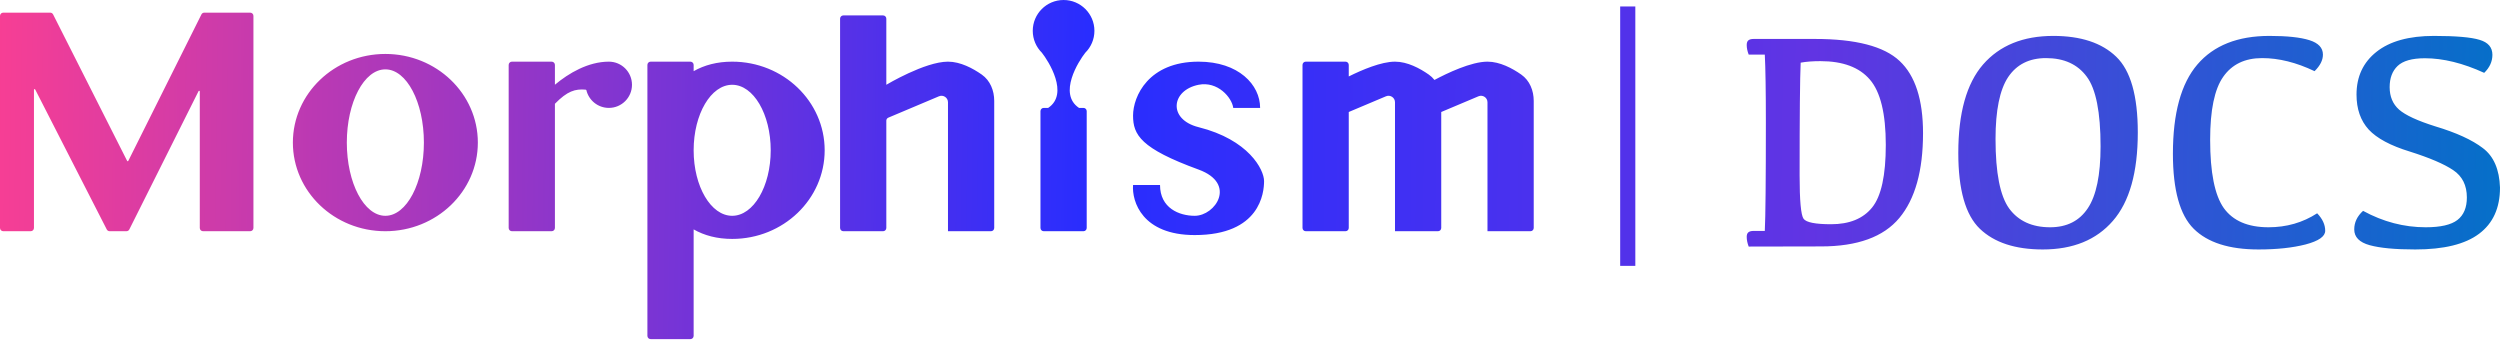
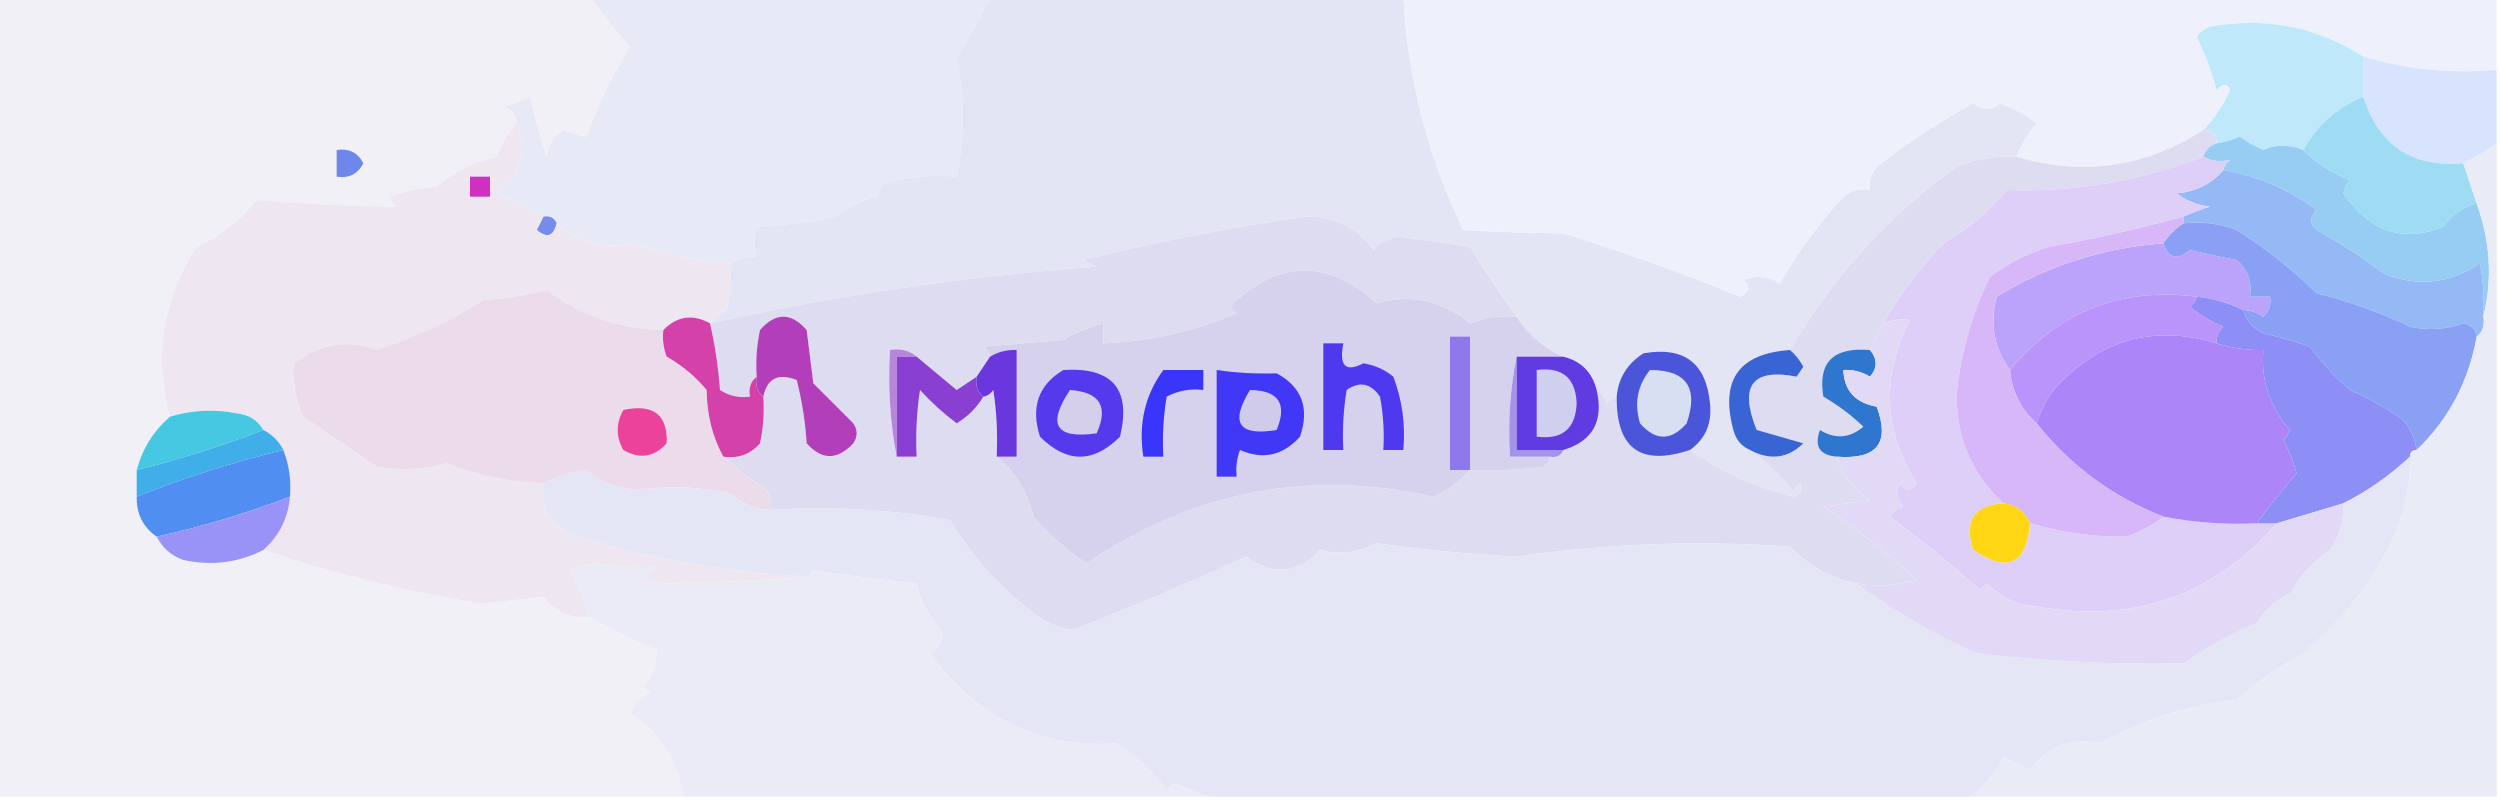
- <svg xmlns="http://www.w3.org/2000/svg" width="660" height="90" viewBox="0 0 660 90" fill="none">
-   <path fill-rule="evenodd" clip-rule="evenodd" d="M286.514 13.922C288.003 12.447 288.926 10.4 288.926 8.139C288.926 3.644 285.282 0 280.787 0C276.292 0 272.648 3.644 272.648 8.139C272.648 10.401 273.571 12.447 275.06 13.922C276.81 16.135 282.306 24.76 276.718 28.486H275.539C275.066 28.486 274.683 28.869 274.683 29.342V60.185C274.683 60.657 275.066 61.041 275.539 61.041H286.035C286.508 61.041 286.891 60.657 286.891 60.185V29.342C286.891 28.869 286.508 28.486 286.035 28.486H284.856C279.269 24.76 284.764 16.134 286.514 13.922ZM0 4.194C0 3.721 0.383 3.338 0.856 3.338H13.255C13.578 3.338 13.874 3.52 14.019 3.808L33.562 42.472C33.625 42.598 33.805 42.597 33.868 42.471L53.174 3.812C53.319 3.522 53.615 3.338 53.94 3.338H66.05C66.523 3.338 66.906 3.721 66.906 4.194V60.185C66.906 60.657 66.523 61.041 66.05 61.041H53.599C53.126 61.041 52.743 60.657 52.743 60.185V24.139C52.743 23.959 52.499 23.901 52.419 24.063L34.143 60.568C33.998 60.858 33.702 61.041 33.377 61.041H28.946C28.624 61.041 28.33 60.861 28.184 60.574L9.289 23.619C9.207 23.459 8.965 23.517 8.965 23.697V60.185C8.965 60.657 8.582 61.041 8.109 61.041H0.856C0.383 61.041 0 60.657 0 60.185V4.194ZM101.734 61.041C115.219 61.041 126.151 50.565 126.151 37.642C126.151 24.719 115.219 14.243 101.734 14.243C88.25 14.243 77.318 24.719 77.318 37.642C77.318 50.565 88.25 61.041 101.734 61.041ZM101.734 56.971C107.353 56.971 111.908 48.317 111.908 37.642C111.908 26.966 107.353 18.312 101.734 18.312C96.116 18.312 91.561 26.966 91.561 37.642C91.561 48.317 96.116 56.971 101.734 56.971ZM135.146 16.277C134.673 16.277 134.289 16.661 134.289 17.134V60.185C134.289 60.657 134.673 61.041 135.146 61.041H145.642C146.114 61.041 146.498 60.657 146.498 60.185V27.397C149.781 24.03 151.86 23.423 154.636 23.67L154.797 23.78C155.429 26.477 157.85 28.486 160.74 28.486C164.112 28.486 166.844 25.753 166.844 22.382C166.844 19.01 164.112 16.277 160.74 16.277C155.277 16.277 150.119 19.334 146.498 22.369V17.134C146.498 16.661 146.114 16.277 145.642 16.277H135.146ZM171.77 16.277C171.297 16.277 170.914 16.661 170.914 17.134V88.67C170.914 89.143 171.297 89.526 171.77 89.526H182.266C182.739 89.526 183.122 89.143 183.122 88.67V60.561C185.936 62.169 189.329 63.075 193.295 63.075C206.78 63.075 217.712 52.599 217.712 39.676C217.712 26.754 206.78 16.277 193.295 16.277C189.329 16.277 185.936 17.184 183.122 18.792V17.134C183.122 16.661 182.739 16.277 182.266 16.277H171.77ZM183.122 39.696V39.657C183.128 30.114 187.681 22.382 193.295 22.382C198.914 22.382 203.469 30.125 203.469 39.676C203.469 49.228 198.914 56.971 193.295 56.971C187.681 56.971 183.128 49.239 183.122 39.696ZM221.781 4.925C221.781 4.453 222.164 4.069 222.637 4.069H233.133C233.606 4.069 233.989 4.453 233.989 4.925V22.382C234.001 22.374 244.166 16.277 250.267 16.277C253.56 16.277 256.852 18.054 259.187 19.69C261.418 21.254 262.475 23.912 262.475 26.637V60.185C262.475 60.657 262.092 61.041 261.619 61.041H250.267V26.997C250.267 25.772 249.018 24.943 247.889 25.419L234.513 31.063C234.197 31.196 233.991 31.505 233.989 31.848V60.185C233.989 60.657 233.606 61.041 233.133 61.041H222.637C222.164 61.041 221.781 60.657 221.781 60.185V4.925ZM332.672 28.486C332.672 22.382 327.001 16.277 316.421 16.277C303.195 16.277 299.126 25.434 299.126 30.52C299.126 35.607 301.16 39.2 316.421 44.763C326.568 48.462 320.886 56.971 315.403 56.971C311.307 56.971 306.247 54.937 306.247 48.833H299.126C298.787 53.241 301.567 62.058 315.403 62.058C332.698 62.058 333.715 50.867 333.715 47.815C333.715 44.763 329.62 36.872 316.421 33.572C308.282 31.538 309.16 23.841 316.421 22.382C321.481 21.364 325.238 25.773 325.577 28.486H332.672ZM343.862 17.134C343.862 16.661 344.246 16.277 344.718 16.277H355.215C355.687 16.277 356.071 16.661 356.071 17.134V20.184C359.583 18.435 364.65 16.277 368.279 16.277C371.572 16.277 374.864 18.054 377.199 19.69C377.777 20.095 378.276 20.573 378.698 21.107C382.053 19.317 388.387 16.277 392.695 16.277C395.988 16.277 399.281 18.054 401.615 19.69C403.846 21.254 404.903 23.912 404.903 26.637V60.185C404.903 60.657 404.52 61.041 404.047 61.041H392.695V26.997C392.695 25.772 391.446 24.943 390.317 25.419L380.487 29.567V60.185C380.487 60.657 380.104 61.041 379.631 61.041H368.279V26.997C368.279 25.772 367.03 24.943 365.901 25.419L356.071 29.567V60.185C356.071 60.657 355.687 61.041 355.215 61.041H344.718C344.246 61.041 343.862 60.657 343.862 60.185V17.134ZM427.726 70.195V1.712H431.726V70.195H427.726ZM516.989 40.377C516.989 29.837 519.169 22.053 523.53 17.024C527.917 11.995 534.096 9.48 542.068 9.48C549.344 9.48 554.882 11.312 558.681 14.977C562.479 18.616 564.378 25.276 564.378 34.96C564.378 45.5 562.185 53.285 557.798 58.314C553.437 63.343 547.271 65.858 539.299 65.858C532.023 65.858 526.486 64.039 522.687 60.401C518.888 56.762 516.989 50.088 516.989 40.377ZM526.82 36.686C526.82 45.621 528.024 51.747 530.432 55.064C532.866 58.354 536.464 59.999 541.226 59.999C545.639 59.999 548.957 58.327 551.177 54.983C553.424 51.64 554.548 46.196 554.548 38.652C554.548 29.61 553.33 23.471 550.896 20.234C548.488 16.97 544.904 15.338 540.142 15.338C535.728 15.338 532.398 17.01 530.151 20.354C527.93 23.698 526.82 29.142 526.82 36.686ZM480.594 16.141C478.561 16.141 476.823 16.275 475.378 16.542C475.191 20.582 475.097 30.506 475.097 46.316C475.097 52.95 475.445 56.762 476.14 57.752C476.836 58.715 479.257 59.197 483.403 59.197C488.245 59.197 491.857 57.725 494.237 54.783C496.645 51.813 497.849 46.303 497.849 38.251C497.849 29.985 496.444 24.233 493.636 20.996C490.853 17.759 486.506 16.141 480.594 16.141ZM479.15 10.283C489.931 10.283 497.381 12.222 501.5 16.101C505.62 19.953 507.68 26.306 507.68 35.161C507.68 45.086 505.593 52.549 501.42 57.552C497.247 62.554 490.359 65.055 480.755 65.055L461.655 65.095C461.307 64.186 461.133 63.33 461.133 62.527C461.133 61.992 461.267 61.604 461.534 61.364C461.829 61.096 462.297 60.962 462.939 60.962H465.908C466.095 57.217 466.189 47.667 466.189 32.312C466.189 24.099 466.095 18.134 465.908 14.415H461.655C461.307 13.506 461.133 12.663 461.133 11.888C461.133 11.326 461.267 10.925 461.534 10.684C461.829 10.416 462.297 10.283 462.939 10.283H479.15ZM611.728 56.308C607.929 58.769 603.649 59.999 598.887 59.999C593.457 59.999 589.524 58.314 587.09 54.943C584.682 51.546 583.479 45.527 583.479 36.886C583.479 29.075 584.629 23.538 586.93 20.274C589.23 16.984 592.654 15.338 597.202 15.338C601.616 15.338 606.23 16.489 611.046 18.789C612.517 17.345 613.253 15.887 613.253 14.415C613.253 12.623 612.062 11.353 609.681 10.604C607.3 9.854 603.783 9.48 599.128 9.48C590.755 9.48 584.415 11.995 580.108 17.024C575.801 22.053 573.648 29.904 573.648 40.578C573.648 50.155 575.48 56.762 579.145 60.401C582.81 64.039 588.508 65.858 596.239 65.858C601.081 65.858 605.227 65.416 608.678 64.534C612.129 63.624 613.854 62.42 613.854 60.922C613.854 59.317 613.146 57.779 611.728 56.308ZM642.545 9.48C648.35 9.48 652.376 9.828 654.623 10.523C656.87 11.192 657.994 12.503 657.994 14.456C657.994 16.248 657.271 17.84 655.827 19.231C650.209 16.663 644.993 15.379 640.177 15.379C636.78 15.379 634.372 16.061 632.955 17.425C631.564 18.763 630.868 20.622 630.868 23.003C630.868 25.491 631.697 27.47 633.356 28.941C635.041 30.413 638.225 31.884 642.906 33.355C648.443 35.014 652.63 36.926 655.466 39.093C658.328 41.233 659.839 44.711 660 49.526C660 54.903 658.154 58.969 654.462 61.725C650.797 64.48 645.18 65.858 637.609 65.858C632.339 65.858 628.34 65.483 625.611 64.734C622.883 63.985 621.519 62.594 621.519 60.561C621.519 58.715 622.294 57.083 623.846 55.666C629.143 58.555 634.653 59.999 640.378 59.999C644.31 59.999 647.106 59.357 648.764 58.073C650.423 56.789 651.252 54.81 651.252 52.135C651.252 48.924 650.048 46.517 647.641 44.912C645.26 43.307 641.448 41.675 636.205 40.016C631.122 38.465 627.497 36.525 625.331 34.198C623.19 31.844 622.12 28.767 622.12 24.969C622.12 20.234 623.873 16.475 627.377 13.693C630.908 10.884 635.964 9.48 642.545 9.48Z" fill="url(#paint0_linear_1_320)" />
-   <defs>
-     <linearGradient id="paint0_linear_1_320" x1="670.45" y1="32.45" x2="-11.947" y2="23.371" gradientUnits="userSpaceOnUse">
-       <stop stop-color="#0073C7" />
-       <stop offset="0.281" stop-color="#6134E3" />
-       <stop offset="0.558" stop-color="#272DFF" />
-       <stop offset="1" stop-color="#FF3F90" />
-     </linearGradient>
-   </defs>
+ <svg xmlns="http://www.w3.org/2000/svg" version="1.1" width="375px" height="120px" style="shape-rendering:geometricPrecision; text-rendering:geometricPrecision; image-rendering:optimizeQuality; fill-rule:evenodd; clip-rule:evenodd">
+   <g>
+     <path style="opacity:1" fill="#f0f0f6" d="M -0.5,-0.5 C 29.167,-0.5 58.833,-0.5 88.5,-0.5C 90.331,2.161 92.331,4.661 94.5,7C 91.812,11.323 89.645,15.823 88,20.5C 86.883,20.335 85.716,20.002 84.5,19.5C 83.029,20.381 82.196,21.714 82,23.5C 81.03,20.556 80.196,17.556 79.5,14.5C 78.205,15.098 76.872,15.598 75.5,16C 76.756,16.417 77.423,17.25 77.5,18.5C 76.275,19.937 75.275,21.604 74.5,23.5C 71.05,24.263 68.05,25.763 65.5,28C 63.099,28.186 60.766,28.686 58.5,29.5C 58.709,30.086 59.043,30.586 59.5,31C 52.476,30.927 45.476,30.593 38.5,30C 36.082,33.047 33.082,35.38 29.5,37C 24.348,45.092 23.014,53.592 25.5,62.5C 23.015,64.652 21.349,67.319 20.5,70.5C 20.5,71.833 20.5,73.167 20.5,74.5C 20.461,77.089 21.461,79.089 23.5,80.5C 24.343,82.173 25.676,83.34 27.5,84C 31.731,84.919 35.731,84.419 39.5,82.5C 50.093,86.04 60.926,88.706 72,90.5C 75.128,90.245 78.295,89.912 81.5,89.5C 83.204,91.849 85.537,92.849 88.5,92.5C 91.666,94.497 95,96.163 98.5,97.5C 98.528,99.582 97.861,101.416 96.5,103C 96.833,103.333 97.167,103.667 97.5,104C 96.167,104.667 95.167,105.667 94.5,107C 99.043,109.91 101.71,114.076 102.5,119.5C 68.167,119.5 33.833,119.5 -0.5,119.5C -0.5,79.5 -0.5,39.5 -0.5,-0.5 Z" />
+   </g>
+   <g>
+     <path style="opacity:1" fill="#e8e9f6" d="M 88.5,-0.5 C 108.5,-0.5 128.5,-0.5 148.5,-0.5C 147.099,2.634 145.432,5.634 143.5,8.5C 144.671,14.482 144.671,20.483 143.5,26.5C 139.774,26.177 136.107,26.511 132.5,27.5C 132.167,28.167 131.833,28.833 131.5,29.5C 129.149,30.012 127.149,31.012 125.5,32.5C 121.541,33.327 117.541,33.827 113.5,34C 113.034,35.299 113.034,36.799 113.5,38.5C 112.041,38.433 110.708,38.766 109.5,39.5C 104.491,39.191 99.658,38.191 95,36.5C 90.694,37.456 86.86,36.456 83.5,33.5C 83.158,32.662 82.492,32.328 81.5,32.5C 79.22,31.36 76.886,30.193 74.5,29C 78.216,26.247 79.216,22.747 77.5,18.5C 77.423,17.25 76.756,16.417 75.5,16C 76.872,15.598 78.205,15.098 79.5,14.5C 80.196,17.556 81.03,20.556 82,23.5C 82.196,21.714 83.029,20.381 84.5,19.5C 85.716,20.002 86.883,20.335 88,20.5C 89.645,15.823 91.812,11.323 94.5,7C 92.331,4.661 90.331,2.161 88.5,-0.5 Z" />
+   </g>
+   <g>
+     <path style="opacity:1" fill="#e3e5f5" d="M 148.5,-0.5 C 169.167,-0.5 189.833,-0.5 210.5,-0.5C 211.151,11.769 214.151,23.435 219.5,34.5C 224.443,34.792 229.443,34.959 234.5,35C 243.551,37.793 252.385,40.96 261,44.5C 262.487,43.747 262.654,42.914 261.5,42C 263.441,41.257 265.274,41.424 267,42.5C 269.679,37.808 272.846,33.475 276.5,29.5C 277.689,28.571 279.022,28.238 280.5,28.5C 280.33,27.178 280.663,26.011 281.5,25C 286.083,21.411 290.916,18.244 296,15.5C 297.416,16.573 298.75,16.573 300,15.5C 301.987,16.218 303.821,17.218 305.5,18.5C 304.237,20.029 303.237,21.695 302.5,23.5C 299.393,23.351 296.393,23.851 293.5,25C 283.209,32.436 274.876,41.603 268.5,52.5C 260.821,53.018 257.988,57.018 260,64.5C 260.377,65.942 261.21,66.942 262.5,67.5C 264.718,69.208 266.884,71.208 269,73.5C 269.333,73.167 269.667,72.833 270,72.5C 270.591,73.484 270.257,74.15 269,74.5C 263.296,73.06 258.13,70.726 253.5,67.5C 255.828,65.834 256.828,63.501 256.5,60.5C 255.916,54.422 252.583,51.922 246.5,53C 244.077,54.571 242.744,56.737 242.5,59.5C 241.883,59.611 241.383,59.944 241,60.5C 240.722,59.584 240.222,58.917 239.5,58.5C 238.833,55.833 237.167,54.167 234.5,53.5C 231.576,52.247 229.243,50.247 227.5,47.5C 225.053,44.115 222.72,40.615 220.5,37C 217,36.5 213.5,36 210,35.5C 208.342,35.675 207.009,36.342 206,37.5C 203.545,34.123 200.211,32.457 196,32.5C 184.651,34.071 173.484,36.237 162.5,39C 163.167,39.333 163.833,39.667 164.5,40C 144.819,41.45 125.486,44.283 106.5,48.5C 107.172,47.733 108.005,47.066 109,46.5C 109.497,44.19 109.663,41.857 109.5,39.5C 110.708,38.766 112.041,38.433 113.5,38.5C 113.034,36.799 113.034,35.299 113.5,34C 117.541,33.827 121.541,33.327 125.5,32.5C 127.149,31.012 129.149,30.012 131.5,29.5C 131.833,28.833 132.167,28.167 132.5,27.5C 136.107,26.511 139.774,26.177 143.5,26.5C 144.671,20.483 144.671,14.482 143.5,8.5C 145.432,5.634 147.099,2.634 148.5,-0.5 Z" />
+   </g>
+   <g>
+     <path style="opacity:1" fill="#eef1fb" d="M 210.5,-0.5 C 265.167,-0.5 319.833,-0.5 374.5,-0.5C 374.5,3.167 374.5,6.833 374.5,10.5C 367.549,11.066 360.882,10.399 354.5,8.5C 347.45,3.993 339.783,2.493 331.5,4C 330.692,4.308 330.025,4.808 329.5,5.5C 330.748,8.07 331.748,10.737 332.5,13.5C 333.396,12.494 334.062,12.494 334.5,13.5C 333.474,15.831 332.14,17.831 330.5,19.5C 321.684,25.135 312.351,26.468 302.5,23.5C 303.237,21.695 304.237,20.029 305.5,18.5C 303.821,17.218 301.987,16.218 300,15.5C 298.75,16.573 297.416,16.573 296,15.5C 290.916,18.244 286.083,21.411 281.5,25C 280.663,26.011 280.33,27.178 280.5,28.5C 279.022,28.238 277.689,28.571 276.5,29.5C 272.846,33.475 269.679,37.808 267,42.5C 265.274,41.424 263.441,41.257 261.5,42C 262.654,42.914 262.487,43.747 261,44.5C 252.385,40.96 243.551,37.793 234.5,35C 229.443,34.959 224.443,34.792 219.5,34.5C 214.151,23.435 211.151,11.769 210.5,-0.5 Z" />
+   </g>
+   <g>
+     <path style="opacity:1" fill="#bfe9fa" d="M 354.5,8.5 C 354.5,10.5 354.5,12.5 354.5,14.5C 350.557,16.11 347.557,18.777 345.5,22.5C 343.403,21.647 341.403,21.647 339.5,22.5C 338.259,21.963 337.092,21.296 336,20.5C 334.862,20.989 333.695,21.323 332.5,21.5C 332.5,20.167 331.833,19.5 330.5,19.5C 332.14,17.831 333.474,15.831 334.5,13.5C 334.062,12.494 333.396,12.494 332.5,13.5C 331.748,10.737 330.748,8.07 329.5,5.5C 330.025,4.808 330.692,4.308 331.5,4C 339.783,2.493 347.45,3.993 354.5,8.5 Z" />
+   </g>
+   <g>
+     <path style="opacity:1" fill="#d8e3fe" d="M 354.5,8.5 C 360.882,10.399 367.549,11.066 374.5,10.5C 374.5,14.167 374.5,17.833 374.5,21.5C 372.887,22.692 371.22,23.692 369.5,24.5C 361.826,25.157 356.826,21.823 354.5,14.5C 354.5,12.5 354.5,10.5 354.5,8.5 Z" />
+   </g>
+   <g>
+     <path style="opacity:1" fill="#6e87eb" d="M 50.5,22.5 C 52.346,22.222 53.68,22.889 54.5,24.5C 53.68,26.111 52.346,26.778 50.5,26.5C 50.5,25.167 50.5,23.833 50.5,22.5 Z" />
+   </g>
+   <g>
+     <path style="opacity:1" fill="#9edcf3" d="M 354.5,14.5 C 356.826,21.823 361.826,25.157 369.5,24.5C 370.167,26.5 370.833,28.5 371.5,30.5C 369.456,31.031 367.789,32.198 366.5,34C 360.53,36.458 355.53,34.791 351.5,29C 351.645,28.228 351.978,27.561 352.5,27C 349.761,25.974 347.428,24.474 345.5,22.5C 347.557,18.777 350.557,16.11 354.5,14.5 Z" />
+   </g>
+   <g>
+     <path style="opacity:1" fill="#dedcf0" d="M 330.5,19.5 C 331.833,19.5 332.5,20.167 332.5,21.5C 331.5,21.833 330.833,22.5 330.5,23.5C 320.817,27.209 310.983,28.876 301,28.5C 298.377,31.74 295.21,34.407 291.5,36.5C 287.995,40.202 284.995,44.202 282.5,48.5C 281.833,49.833 281.167,51.167 280.5,52.5C 274.968,52.028 272.635,54.362 273.5,59.5C 275.679,60.757 277.679,62.257 279.5,64C 277.459,65.741 275.292,65.908 273,64.5C 272.09,66.945 272.924,68.278 275.5,68.5C 276.321,71.306 277.988,73.473 280.5,75C 278.167,75.333 275.833,75.667 273.5,76C 278.454,79.285 283.12,82.952 287.5,87C 284.356,87.878 281.356,88.044 278.5,87.5C 274.622,86.753 271.289,84.919 268.5,82C 254.723,81.024 241.056,81.524 227.5,83.5C 220.446,83.137 213.446,82.471 206.5,81.5C 203.67,82.932 200.836,83.265 198,82.5C 194.591,86.087 190.924,86.421 187,83.5C 178.741,87.243 170.074,90.909 161,94.5C 158.516,94.174 156.349,93.174 154.5,91.5C 149.629,87.795 145.629,83.295 142.5,78C 133.462,76.405 124.462,75.905 115.5,76.5C 115.649,75.448 115.483,74.448 115,73.5C 112.594,71.913 110.428,70.247 108.5,68.5C 110.722,68.822 112.556,68.155 114,66.5C 114.497,64.19 114.663,61.857 114.5,59.5C 115.072,56.756 116.738,55.923 119.5,57C 120.288,60.076 120.788,63.242 121,66.5C 123.269,69.054 125.602,69.054 128,66.5C 128.667,65.5 128.667,64.5 128,63.5C 126,61.5 124,59.5 122,57.5C 121.667,54.833 121.333,52.167 121,49.5C 118.667,46.833 116.333,46.833 114,49.5C 113.503,51.81 113.337,54.143 113.5,56.5C 112.596,57.209 112.263,58.209 112.5,59.5C 110.856,59.714 109.356,59.38 108,58.5C 107.752,55.081 107.252,51.747 106.5,48.5C 125.486,44.283 144.819,41.45 164.5,40C 163.833,39.667 163.167,39.333 162.5,39C 173.484,36.237 184.651,34.071 196,32.5C 200.211,32.457 203.545,34.123 206,37.5C 207.009,36.342 208.342,35.675 210,35.5C 213.5,36 217,36.5 220.5,37C 222.72,40.615 225.053,44.115 227.5,47.5C 225.08,47.292 222.747,47.626 220.5,48.5C 216.277,45.035 211.611,44.035 206.5,45.5C 199.076,38.769 191.743,38.936 184.5,46C 184.833,46.333 185.167,46.667 185.5,47C 179.107,49.712 172.441,51.212 165.5,51.5C 165.5,50.5 165.5,49.5 165.5,48.5C 163.42,49.044 161.42,49.878 159.5,51C 155.5,51.333 151.5,51.667 147.5,52C 148.056,52.383 148.389,52.883 148.5,53.5C 147.833,54.5 147.167,55.5 146.5,56.5C 145.518,57.141 144.518,57.807 143.5,58.5C 141.481,56.81 139.481,55.144 137.5,53.5C 136.432,52.566 135.099,52.232 133.5,52.5C 133.179,58.026 133.512,63.359 134.5,68.5C 135.5,68.5 136.5,68.5 137.5,68.5C 137.335,65.15 137.502,61.817 138,58.5C 139.684,60.351 141.517,62.018 143.5,63.5C 145.188,62.479 146.521,61.145 147.5,59.5C 148.117,59.389 148.617,59.056 149,58.5C 149.498,61.817 149.665,65.15 149.5,68.5C 152.294,70.819 154.128,73.819 155,77.5C 157.371,80.206 160.037,82.539 163,84.5C 178.993,73.674 196.326,70.341 215,74.5C 217.167,73.512 219,72.179 220.5,70.5C 224.182,70.665 227.848,70.499 231.5,70C 232.056,69.617 232.389,69.117 232.5,68.5C 233.492,68.672 234.158,68.338 234.5,67.5C 238.918,66.17 240.585,63.17 239.5,58.5C 240.222,58.917 240.722,59.584 241,60.5C 241.383,59.944 241.883,59.611 242.5,59.5C 242.42,67.295 246.087,69.961 253.5,67.5C 258.13,70.726 263.296,73.06 269,74.5C 270.257,74.15 270.591,73.484 270,72.5C 269.667,72.833 269.333,73.167 269,73.5C 266.884,71.208 264.718,69.208 262.5,67.5C 265.502,69.108 268.168,68.775 270.5,66.5C 268.167,65.833 265.833,65.167 263.5,64.5C 260.825,57.865 262.825,55.199 269.5,56.5C 269.833,56 270.167,55.5 270.5,55C 269.944,53.989 269.278,53.156 268.5,52.5C 274.876,41.603 283.209,32.436 293.5,25C 296.393,23.851 299.393,23.351 302.5,23.5C 312.351,26.468 321.684,25.135 330.5,19.5 Z" />
+   </g>
+   <g>
+     <path style="opacity:1" fill="#758cec" d="M 81.5,32.5 C 82.492,32.328 83.158,32.662 83.5,33.5C 83.052,35.465 82.052,35.798 80.5,34.5C 80.863,33.816 81.196,33.15 81.5,32.5 Z" />
+   </g>
+   <g>
+     <path style="opacity:1" fill="#eee6f0" d="M 77.5,18.5 C 79.216,22.747 78.216,26.247 74.5,29C 76.886,30.193 79.22,31.36 81.5,32.5C 81.196,33.15 80.863,33.816 80.5,34.5C 82.052,35.798 83.052,35.465 83.5,33.5C 86.86,36.456 90.694,37.456 95,36.5C 99.658,38.191 104.491,39.191 109.5,39.5C 109.663,41.857 109.497,44.19 109,46.5C 108.005,47.066 107.172,47.733 106.5,48.5C 103.917,47.062 101.583,47.396 99.5,49.5C 93.037,49.353 87.204,47.353 82,43.5C 78.924,44.288 75.758,44.788 72.5,45C 67.535,48.161 62.201,50.661 56.5,52.5C 52.199,50.842 48.032,51.509 44,54.5C 43.846,57.232 44.346,59.898 45.5,62.5C 49.167,65 52.833,67.5 56.5,70C 60.029,70.622 63.529,70.455 67,69.5C 71.666,71.337 76.499,72.337 81.5,72.5C 80.997,75.612 82.331,78.112 85.5,80C 96.502,83.658 108.502,85.825 121.5,86.5C 114.008,87.088 106.675,87.421 99.5,87.5C 96.45,87.031 96.117,86.197 98.5,85C 95.207,85.153 92.04,84.986 89,84.5C 87.833,84.833 86.667,85.167 85.5,85.5C 86.702,87.781 87.702,90.114 88.5,92.5C 85.537,92.849 83.204,91.849 81.5,89.5C 78.295,89.912 75.128,90.245 72,90.5C 60.926,88.706 50.093,86.04 39.5,82.5C 41.891,80.385 43.224,77.719 43.5,74.5C 43.702,72.05 43.369,69.717 42.5,67.5C 41.833,66.167 40.833,65.167 39.5,64.5C 38.653,63.034 37.32,62.2 35.5,62C 32.112,61.341 28.779,61.508 25.5,62.5C 23.014,53.592 24.348,45.092 29.5,37C 33.082,35.38 36.082,33.047 38.5,30C 45.476,30.593 52.476,30.927 59.5,31C 59.043,30.586 58.709,30.086 58.5,29.5C 60.766,28.686 63.099,28.186 65.5,28C 68.05,25.763 71.05,24.263 74.5,23.5C 75.275,21.604 76.275,19.937 77.5,18.5 Z" />
+   </g>
+   <g>
+     <path style="opacity:1" fill="#ce31bf" d="M 70.5,26.5 C 71.5,26.5 72.5,26.5 73.5,26.5C 73.5,27.5 73.5,28.5 73.5,29.5C 72.5,29.5 71.5,29.5 70.5,29.5C 70.5,28.5 70.5,27.5 70.5,26.5 Z" />
+   </g>
+   <g>
+     <path style="opacity:1" fill="#98cdf3" d="M 345.5,22.5 C 347.428,24.474 349.761,25.974 352.5,27C 351.978,27.561 351.645,28.228 351.5,29C 355.53,34.791 360.53,36.458 366.5,34C 367.789,32.198 369.456,31.031 371.5,30.5C 373.561,36.198 373.895,41.864 372.5,47.5C 372.664,44.813 372.497,42.146 372,39.5C 367.422,42.584 362.588,43.084 357.5,41C 354.337,38.584 351.004,36.418 347.5,34.5C 346.41,33.609 346.41,32.609 347.5,31.5C 343.263,28.378 338.596,26.378 333.5,25.5C 333.611,24.883 333.944,24.383 334.5,24C 332.981,24.331 331.648,24.164 330.5,23.5C 330.833,22.5 331.5,21.833 332.5,21.5C 333.695,21.323 334.862,20.989 336,20.5C 337.092,21.296 338.259,21.963 339.5,22.5C 341.403,21.647 343.403,21.647 345.5,22.5 Z" />
+   </g>
+   <g>
+     <path style="opacity:1" fill="#bba3fb" d="M 324.5,36.5 C 325.271,38.773 326.604,39.106 328.5,37.5C 330.819,38.064 333.153,38.564 335.5,39C 337.155,40.444 337.822,42.278 337.5,44.5C 338.5,44.5 339.5,44.5 340.5,44.5C 340.719,45.675 340.386,46.675 339.5,47.5C 338.583,46.873 337.583,46.539 336.5,46.5C 334.299,45.434 331.965,44.767 329.5,44.5C 318.129,43.067 308.796,46.733 301.5,55.5C 299.09,52.184 298.423,48.517 299.5,44.5C 307.152,39.834 315.485,37.168 324.5,36.5 Z" />
+   </g>
+   <g>
+     <path style="opacity:1" fill="#ecdceb" d="M 99.5,49.5 C 99.343,50.873 99.51,52.207 100,53.5C 102.292,54.79 104.292,56.456 106,58.5C 106.026,62.179 106.86,65.512 108.5,68.5C 110.428,70.247 112.594,71.913 115,73.5C 115.483,74.448 115.649,75.448 115.5,76.5C 113.217,76.392 111.217,75.559 109.5,74C 104.802,72.991 100.136,72.824 95.5,73.5C 92.025,73.109 89.525,72.109 88,70.5C 85.6,70.802 83.434,71.468 81.5,72.5C 76.499,72.337 71.666,71.337 67,69.5C 63.529,70.455 60.029,70.622 56.5,70C 52.833,67.5 49.167,65 45.5,62.5C 44.346,59.898 43.846,57.232 44,54.5C 48.032,51.509 52.199,50.842 56.5,52.5C 62.201,50.661 67.535,48.161 72.5,45C 75.758,44.788 78.924,44.288 82,43.5C 87.204,47.353 93.037,49.353 99.5,49.5 Z" />
+   </g>
+   <g>
+     <path style="opacity:1" fill="#95b9f4" d="M 333.5,25.5 C 338.596,26.378 343.263,28.378 347.5,31.5C 346.41,32.609 346.41,33.609 347.5,34.5C 351.004,36.418 354.337,38.584 357.5,41C 362.588,43.084 367.422,42.584 372,39.5C 372.497,42.146 372.664,44.813 372.5,47.5C 372.737,48.791 372.404,49.791 371.5,50.5C 371.38,49.414 370.713,48.747 369.5,48.5C 366.868,49.44 364.202,49.607 361.5,49C 357.024,46.872 352.357,45.206 347.5,44C 343.883,40.437 339.883,37.27 335.5,34.5C 332.914,33.52 330.247,33.187 327.5,33.5C 327.5,33.167 327.5,32.833 327.5,32.5C 328.766,31.91 330.099,31.41 331.5,31C 329.616,30.784 327.949,30.117 326.5,29C 329.392,28.751 331.725,27.584 333.5,25.5 Z" />
+   </g>
+   <g>
+     <path style="opacity:1" fill="#decff9" d="M 330.5,23.5 C 331.648,24.164 332.981,24.331 334.5,24C 333.944,24.383 333.611,24.883 333.5,25.5C 331.725,27.584 329.392,28.751 326.5,29C 327.949,30.117 329.616,30.784 331.5,31C 330.099,31.41 328.766,31.91 327.5,32.5C 320.925,34.3 314.258,35.8 307.5,37C 304.221,37.973 301.221,39.473 298.5,41.5C 295.808,47.047 294.142,52.881 293.5,59C 293.42,65.613 295.754,71.113 300.5,75.5C 296.024,75.822 294.524,78.156 296,82.5C 301.14,85.976 303.974,84.643 304.5,78.5C 309.447,79.914 314.28,80.581 319,80.5C 321.058,79.771 322.891,78.771 324.5,77.5C 329.103,78.383 333.77,78.717 338.5,78.5C 339.5,78.5 340.5,78.5 341.5,78.5C 332.067,89.376 320.067,93.543 305.5,91C 302.542,90.771 300.042,89.604 298,87.5C 297.667,87.833 297.333,88.167 297,88.5C 292.614,84.606 288.114,80.939 283.5,77.5C 284.025,76.808 284.692,76.308 285.5,76C 284.483,74.951 284.316,73.784 285,72.5C 285.893,73.711 286.726,73.711 287.5,72.5C 282.502,64.579 282.169,56.412 286.5,48C 285.181,47.805 283.847,47.972 282.5,48.5C 284.995,44.202 287.995,40.202 291.5,36.5C 295.21,34.407 298.377,31.74 301,28.5C 310.983,28.876 320.817,27.209 330.5,23.5 Z" />
+   </g>
+   <g>
+     <path style="opacity:1" fill="#ba94fa" d="M 329.5,44.5 C 329.389,45.117 329.056,45.617 328.5,46C 330.001,47.252 331.668,48.252 333.5,49C 332.748,49.671 332.414,50.504 332.5,51.5C 322.981,48.612 314.814,50.946 308,58.5C 306.906,60.078 306.072,61.745 305.5,63.5C 303.127,61.421 301.794,58.754 301.5,55.5C 308.796,46.733 318.129,43.067 329.5,44.5 Z" />
+   </g>
+   <g>
+     <path style="opacity:1" fill="#d442a9" d="M 106.5,48.5 C 107.252,51.747 107.752,55.081 108,58.5C 109.356,59.38 110.856,59.714 112.5,59.5C 112.263,58.209 112.596,57.209 113.5,56.5C 113.263,57.791 113.596,58.791 114.5,59.5C 114.663,61.857 114.497,64.19 114,66.5C 112.556,68.155 110.722,68.822 108.5,68.5C 106.86,65.512 106.026,62.179 106,58.5C 104.292,56.456 102.292,54.79 100,53.5C 99.51,52.207 99.343,50.873 99.5,49.5C 101.583,47.396 103.917,47.062 106.5,48.5 Z" />
+   </g>
+   <g>
+     <path style="opacity:1" fill="#b33eb9" d="M 114.5,59.5 C 113.596,58.791 113.263,57.791 113.5,56.5C 113.337,54.143 113.503,51.81 114,49.5C 116.333,46.833 118.667,46.833 121,49.5C 121.333,52.167 121.667,54.833 122,57.5C 124,59.5 126,61.5 128,63.5C 128.667,64.5 128.667,65.5 128,66.5C 125.602,69.054 123.269,69.054 121,66.5C 120.788,63.242 120.288,60.076 119.5,57C 116.738,55.923 115.072,56.756 114.5,59.5 Z" />
+   </g>
+   <g>
+     <path style="opacity:1" fill="#d6d2ed" d="M 227.5,47.5 C 229.243,50.247 231.576,52.247 234.5,53.5C 232.167,53.5 229.833,53.5 227.5,53.5C 226.513,58.305 226.179,63.305 226.5,68.5C 228.5,68.5 230.5,68.5 232.5,68.5C 232.389,69.117 232.056,69.617 231.5,70C 227.848,70.499 224.182,70.665 220.5,70.5C 219,72.179 217.167,73.512 215,74.5C 196.326,70.341 178.993,73.674 163,84.5C 160.037,82.539 157.371,80.206 155,77.5C 154.128,73.819 152.294,70.819 149.5,68.5C 150.5,68.5 151.5,68.5 152.5,68.5C 152.5,63.167 152.5,57.833 152.5,52.5C 151.041,52.433 149.708,52.766 148.5,53.5C 148.389,52.883 148.056,52.383 147.5,52C 151.5,51.667 155.5,51.333 159.5,51C 161.42,49.878 163.42,49.044 165.5,48.5C 165.5,49.5 165.5,50.5 165.5,51.5C 172.441,51.212 179.107,49.712 185.5,47C 185.167,46.667 184.833,46.333 184.5,46C 191.743,38.936 199.076,38.769 206.5,45.5C 211.611,44.035 216.277,45.035 220.5,48.5C 222.747,47.626 225.08,47.292 227.5,47.5 Z" />
+   </g>
+   <g>
+     <path style="opacity:1" fill="#8f78eb" d="M 220.5,70.5 C 219.5,70.5 218.5,70.5 217.5,70.5C 217.5,63.833 217.5,57.167 217.5,50.5C 218.5,50.5 219.5,50.5 220.5,50.5C 220.5,57.167 220.5,63.833 220.5,70.5 Z" />
+   </g>
+   <g>
+     <path style="opacity:1" fill="#b686da" d="M 137.5,53.5 C 136.5,53.5 135.5,53.5 134.5,53.5C 134.5,58.5 134.5,63.5 134.5,68.5C 133.512,63.359 133.179,58.026 133.5,52.5C 135.099,52.232 136.432,52.566 137.5,53.5 Z" />
+   </g>
+   <g>
+     <path style="opacity:1" fill="#6a37de" d="M 149.5,68.5 C 149.665,65.15 149.498,61.817 149,58.5C 148.617,59.056 148.117,59.389 147.5,59.5C 146.596,58.791 146.263,57.791 146.5,56.5C 147.167,55.5 147.833,54.5 148.5,53.5C 149.708,52.766 151.041,52.433 152.5,52.5C 152.5,57.833 152.5,63.167 152.5,68.5C 151.5,68.5 150.5,68.5 149.5,68.5 Z" />
+   </g>
+   <g>
+     <path style="opacity:1" fill="#a493ea" d="M 227.5,53.5 C 227.5,58.167 227.5,62.833 227.5,67.5C 229.833,67.5 232.167,67.5 234.5,67.5C 234.158,68.338 233.492,68.672 232.5,68.5C 230.5,68.5 228.5,68.5 226.5,68.5C 226.179,63.305 226.513,58.305 227.5,53.5 Z" />
+   </g>
+   <g>
+     <path style="opacity:1" fill="#603be2" d="M 227.5,53.5 C 229.833,53.5 232.167,53.5 234.5,53.5C 237.167,54.167 238.833,55.833 239.5,58.5C 240.585,63.17 238.918,66.17 234.5,67.5C 232.167,67.5 229.833,67.5 227.5,67.5C 227.5,62.833 227.5,58.167 227.5,53.5 Z" />
+   </g>
+   <g>
+     <path style="opacity:1" fill="#3864d4" d="M 268.5,52.5 C 269.278,53.156 269.944,53.989 270.5,55C 270.167,55.5 269.833,56 269.5,56.5C 262.825,55.199 260.825,57.865 263.5,64.5C 265.833,65.167 268.167,65.833 270.5,66.5C 268.168,68.775 265.502,69.108 262.5,67.5C 261.21,66.942 260.377,65.942 260,64.5C 257.988,57.018 260.821,53.018 268.5,52.5 Z" />
+   </g>
+   <g>
+     <path style="opacity:1" fill="#4b55da" d="M 253.5,67.5 C 246.087,69.961 242.42,67.295 242.5,59.5C 242.744,56.737 244.077,54.571 246.5,53C 252.583,51.922 255.916,54.422 256.5,60.5C 256.828,63.501 255.828,65.834 253.5,67.5 Z" />
+   </g>
+   <g>
+     <path style="opacity:1" fill="#ac86f9" d="M 332.5,51.5 C 334.764,52.219 337.097,52.552 339.5,52.5C 339.12,57.073 340.453,61.073 343.5,64.5C 343.291,65.086 342.957,65.586 342.5,66C 343.358,67.57 344.025,69.237 344.5,71C 342.393,73.421 340.393,75.921 338.5,78.5C 333.77,78.717 329.103,78.383 324.5,77.5C 316.883,74.53 310.55,69.863 305.5,63.5C 306.072,61.745 306.906,60.078 308,58.5C 314.814,50.946 322.981,48.612 332.5,51.5 Z" />
+   </g>
+   <g>
+     <path style="opacity:1" fill="#8940d2" d="M 137.5,53.5 C 139.481,55.144 141.481,56.81 143.5,58.5C 144.518,57.807 145.518,57.141 146.5,56.5C 146.263,57.791 146.596,58.791 147.5,59.5C 146.521,61.145 145.188,62.479 143.5,63.5C 141.517,62.018 139.684,60.351 138,58.5C 137.502,61.817 137.335,65.15 137.5,68.5C 136.5,68.5 135.5,68.5 134.5,68.5C 134.5,63.5 134.5,58.5 134.5,53.5C 135.5,53.5 136.5,53.5 137.5,53.5 Z" />
+   </g>
+   <g>
+     <path style="opacity:1" fill="#4f39ef" d="M 198.5,51.5 C 199.5,51.5 200.5,51.5 201.5,51.5C 200.835,54.888 201.835,55.888 204.5,54.5C 206.187,54.761 207.687,55.427 209,56.5C 210.337,60.026 210.837,63.692 210.5,67.5C 209.5,67.5 208.5,67.5 207.5,67.5C 207.664,64.813 207.497,62.146 207,59.5C 205.604,57.473 203.938,57.14 202,58.5C 201.502,61.482 201.335,64.482 201.5,67.5C 200.5,67.5 199.5,67.5 198.5,67.5C 198.5,62.167 198.5,56.833 198.5,51.5 Z" />
+   </g>
+   <g>
+     <path style="opacity:1" fill="#4137f7" d="M 182.5,55.5 C 185.356,55.928 188.356,56.095 191.5,56C 195.292,58.053 196.458,61.219 195,65.5C 192.429,68.347 189.429,69.013 186,67.5C 185.51,68.793 185.343,70.127 185.5,71.5C 184.5,71.5 183.5,71.5 182.5,71.5C 182.5,66.167 182.5,60.833 182.5,55.5 Z" />
+   </g>
+   <g>
+     <path style="opacity:1" fill="#cfd0ef" d="M 230.5,55.5 C 234.338,55.007 236.338,56.674 236.5,60.5C 236.338,64.326 234.338,65.993 230.5,65.5C 230.5,62.167 230.5,58.833 230.5,55.5 Z" />
+   </g>
+   <g>
+     <path style="opacity:1" fill="#d9dff3" d="M 247.5,55.5 C 252.989,55.504 254.822,58.171 253,63.5C 250.667,66.167 248.333,66.167 246,63.5C 245.109,60.502 245.609,57.836 247.5,55.5 Z" />
+   </g>
+   <g>
+     <path style="opacity:1" fill="#8aa0f5" d="M 327.5,33.5 C 330.247,33.187 332.914,33.52 335.5,34.5C 339.883,37.27 343.883,40.437 347.5,44C 352.357,45.206 357.024,46.872 361.5,49C 364.202,49.607 366.868,49.44 369.5,48.5C 370.713,48.747 371.38,49.414 371.5,50.5C 370.314,57.21 367.314,62.877 362.5,67.5C 362.249,65.83 361.582,64.33 360.5,63C 357.986,61.243 355.319,59.743 352.5,58.5C 350.259,56.548 348.259,54.382 346.5,52C 344.212,51.178 341.878,50.511 339.5,50C 337.937,49.241 336.937,48.074 336.5,46.5C 337.583,46.539 338.583,46.873 339.5,47.5C 340.386,46.675 340.719,45.675 340.5,44.5C 339.5,44.5 338.5,44.5 337.5,44.5C 337.822,42.278 337.155,40.444 335.5,39C 333.153,38.564 330.819,38.064 328.5,37.5C 326.604,39.106 325.271,38.773 324.5,36.5C 325.272,35.306 326.272,34.306 327.5,33.5 Z" />
+   </g>
+   <g>
+     <path style="opacity:1" fill="#3a35fb" d="M 174.5,55.5 C 176.5,55.5 178.5,55.5 180.5,55.5C 180.5,56.5 180.5,57.5 180.5,58.5C 178.533,58.261 176.699,58.594 175,59.5C 174.502,62.482 174.335,65.482 174.5,68.5C 173.5,68.5 172.5,68.5 171.5,68.5C 170.738,63.607 171.738,59.274 174.5,55.5 Z" />
+   </g>
+   <g>
+     <path style="opacity:1" fill="#d0cbeb" d="M 187.5,58.5 C 191.788,58.558 193.121,60.558 191.5,64.5C 185.787,65.452 184.454,63.452 187.5,58.5 Z" />
+   </g>
+   <g>
+     <path style="opacity:1" fill="#8d8ef6" d="M 329.5,44.5 C 331.965,44.767 334.299,45.434 336.5,46.5C 336.937,48.074 337.937,49.241 339.5,50C 341.878,50.511 344.212,51.178 346.5,52C 348.259,54.382 350.259,56.548 352.5,58.5C 355.319,59.743 357.986,61.243 360.5,63C 361.582,64.33 362.249,65.83 362.5,67.5C 361.833,67.5 361.5,67.833 361.5,68.5C 358.479,71.338 355.146,73.672 351.5,75.5C 348.167,76.5 344.833,77.5 341.5,78.5C 340.5,78.5 339.5,78.5 338.5,78.5C 340.393,75.921 342.393,73.421 344.5,71C 344.025,69.237 343.358,67.57 342.5,66C 342.957,65.586 343.291,65.086 343.5,64.5C 340.453,61.073 339.12,57.073 339.5,52.5C 337.097,52.552 334.764,52.219 332.5,51.5C 332.414,50.504 332.748,49.671 333.5,49C 331.668,48.252 330.001,47.252 328.5,46C 329.056,45.617 329.389,45.117 329.5,44.5 Z" />
+   </g>
+   <g>
+     <path style="opacity:1" fill="#2f76cf" d="M 280.5,52.5 C 281.626,53.858 281.626,55.192 280.5,56.5C 279.264,55.754 277.93,55.421 276.5,55.5C 276.626,58.595 278.293,60.428 281.5,61C 283.545,66.471 281.545,68.971 275.5,68.5C 272.924,68.278 272.09,66.945 273,64.5C 275.292,65.908 277.459,65.741 279.5,64C 277.679,62.257 275.679,60.757 273.5,59.5C 272.635,54.362 274.968,52.028 280.5,52.5 Z" />
+   </g>
+   <g>
+     <path style="opacity:1" fill="#eb439c" d="M 93.5,61.5 C 98.006,60.527 100.172,62.194 100,66.5C 98.116,68.576 95.949,68.91 93.5,67.5C 92.377,65.518 92.377,63.518 93.5,61.5 Z" />
+   </g>
+   <g>
+     <path style="opacity:1" fill="#e9ebf6" d="M 374.5,21.5 C 374.5,54.167 374.5,86.833 374.5,119.5C 348.167,119.5 321.833,119.5 295.5,119.5C 297.614,117.981 299.28,115.981 300.5,113.5C 301.833,114.167 303.167,114.833 304.5,115.5C 307.258,111.862 310.758,110.529 315,111.5C 321.392,107.925 328.225,105.758 335.5,105C 338.578,102.248 341.911,99.914 345.5,98C 350.115,94.061 353.948,89.561 357,84.5C 360.082,79.413 361.582,74.08 361.5,68.5C 361.5,67.833 361.833,67.5 362.5,67.5C 367.314,62.877 370.314,57.21 371.5,50.5C 372.404,49.791 372.737,48.791 372.5,47.5C 373.895,41.864 373.561,36.198 371.5,30.5C 370.833,28.5 370.167,26.5 369.5,24.5C 371.22,23.692 372.887,22.692 374.5,21.5 Z" />
+   </g>
+   <g>
+     <path style="opacity:1" fill="#46c8e2" d="M 39.5,64.5 C 33.311,66.896 26.977,68.896 20.5,70.5C 21.349,67.319 23.015,64.652 25.5,62.5C 28.779,61.508 32.112,61.341 35.5,62C 37.32,62.2 38.653,63.034 39.5,64.5 Z" />
+   </g>
+   <g>
+     <path style="opacity:1" fill="#5539ec" d="M 159.5,55.5 C 166.88,55.043 169.713,58.376 168,65.5C 164,69.5 160,69.5 156,65.5C 154.581,61.082 155.748,57.749 159.5,55.5 Z" />
+   </g>
+   <g>
+     <path style="opacity:1" fill="#d6cfeb" d="M 160.5,58.5 C 164.976,58.8 166.31,60.967 164.5,65C 158.339,65.878 157.006,63.711 160.5,58.5 Z" />
+   </g>
+   <g>
+     <path style="opacity:1" fill="#3faee9" d="M 39.5,64.5 C 40.833,65.167 41.833,66.167 42.5,67.5C 34.935,69.338 27.602,71.672 20.5,74.5C 20.5,73.167 20.5,71.833 20.5,70.5C 26.977,68.896 33.311,66.896 39.5,64.5 Z" />
+   </g>
+   <g>
+     <path style="opacity:1" fill="#518ef1" d="M 42.5,67.5 C 43.369,69.717 43.702,72.05 43.5,74.5C 36.995,76.997 30.328,78.997 23.5,80.5C 21.461,79.089 20.461,77.089 20.5,74.5C 27.602,71.672 34.935,69.338 42.5,67.5 Z" />
+   </g>
+   <g>
+     <path style="opacity:1" fill="#9a93f7" d="M 43.5,74.5 C 43.224,77.719 41.891,80.385 39.5,82.5C 35.731,84.419 31.731,84.919 27.5,84C 25.676,83.34 24.343,82.173 23.5,80.5C 30.328,78.997 36.995,76.997 43.5,74.5 Z" />
+   </g>
+   <g>
+     <path style="opacity:1" fill="#d8b7f9" d="M 327.5,32.5 C 327.5,32.833 327.5,33.167 327.5,33.5C 326.272,34.306 325.272,35.306 324.5,36.5C 315.485,37.168 307.152,39.834 299.5,44.5C 298.423,48.517 299.09,52.184 301.5,55.5C 301.794,58.754 303.127,61.421 305.5,63.5C 310.55,69.863 316.883,74.53 324.5,77.5C 322.891,78.771 321.058,79.771 319,80.5C 314.28,80.581 309.447,79.914 304.5,78.5C 303.738,76.738 302.404,75.738 300.5,75.5C 295.754,71.113 293.42,65.613 293.5,59C 294.142,52.881 295.808,47.047 298.5,41.5C 301.221,39.473 304.221,37.973 307.5,37C 314.258,35.8 320.925,34.3 327.5,32.5 Z" />
+   </g>
+   <g>
+     <path style="opacity:1" fill="#eaebf6" d="M 121.5,86.5 C 121.435,86.062 121.601,85.728 122,85.5C 127.113,86.303 132.28,86.969 137.5,87.5C 138.143,90.325 139.477,92.825 141.5,95C 141.241,96.261 140.574,97.261 139.5,98C 146.611,107.727 155.945,112.227 167.5,111.5C 170.478,113.311 172.978,115.644 175,118.5C 175.333,118.167 175.667,117.833 176,117.5C 177.948,118.109 179.782,118.776 181.5,119.5C 155.167,119.5 128.833,119.5 102.5,119.5C 101.71,114.076 99.043,109.91 94.5,107C 95.167,105.667 96.167,104.667 97.5,104C 97.167,103.667 96.833,103.333 96.5,103C 97.861,101.416 98.528,99.582 98.5,97.5C 95,96.163 91.666,94.497 88.5,92.5C 87.702,90.114 86.702,87.781 85.5,85.5C 86.667,85.167 87.833,84.833 89,84.5C 92.04,84.986 95.207,85.153 98.5,85C 96.117,86.197 96.45,87.031 99.5,87.5C 106.675,87.421 114.008,87.088 121.5,86.5 Z" />
+   </g>
+   <g>
+     <path style="opacity:1" fill="#e4e5f5" d="M 361.5,68.5 C 361.582,74.08 360.082,79.413 357,84.5C 353.948,89.561 350.115,94.061 345.5,98C 341.911,99.914 338.578,102.248 335.5,105C 328.225,105.758 321.392,107.925 315,111.5C 310.758,110.529 307.258,111.862 304.5,115.5C 303.167,114.833 301.833,114.167 300.5,113.5C 299.28,115.981 297.614,117.981 295.5,119.5C 257.5,119.5 219.5,119.5 181.5,119.5C 179.782,118.776 177.948,118.109 176,117.5C 175.667,117.833 175.333,118.167 175,118.5C 172.978,115.644 170.478,113.311 167.5,111.5C 155.945,112.227 146.611,107.727 139.5,98C 140.574,97.261 141.241,96.261 141.5,95C 139.477,92.825 138.143,90.325 137.5,87.5C 132.28,86.969 127.113,86.303 122,85.5C 121.601,85.728 121.435,86.062 121.5,86.5C 108.502,85.825 96.502,83.658 85.5,80C 82.331,78.112 80.997,75.612 81.5,72.5C 83.434,71.468 85.6,70.802 88,70.5C 89.525,72.109 92.025,73.109 95.5,73.5C 100.136,72.824 104.802,72.991 109.5,74C 111.217,75.559 113.217,76.392 115.5,76.5C 124.462,75.905 133.462,76.405 142.5,78C 145.629,83.295 149.629,87.795 154.5,91.5C 156.349,93.174 158.516,94.174 161,94.5C 170.074,90.909 178.741,87.243 187,83.5C 190.924,86.421 194.591,86.087 198,82.5C 200.836,83.265 203.67,82.932 206.5,81.5C 213.446,82.471 220.446,83.137 227.5,83.5C 241.056,81.524 254.723,81.024 268.5,82C 271.289,84.919 274.622,86.753 278.5,87.5C 284.023,91.638 290.023,95.138 296.5,98C 306.905,99.214 317.238,99.714 327.5,99.5C 330.91,97.132 334.576,95.132 338.5,93.5C 339.693,91.473 341.36,89.973 343.5,89C 344.976,86.357 346.976,84.19 349.5,82.5C 350.946,80.382 351.613,78.049 351.5,75.5C 355.146,73.672 358.479,71.338 361.5,68.5 Z" />
+   </g>
+   <g>
+     <path style="opacity:1" fill="#e2d9f6" d="M 341.5,78.5 C 344.833,77.5 348.167,76.5 351.5,75.5C 351.613,78.049 350.946,80.382 349.5,82.5C 346.976,84.19 344.976,86.357 343.5,89C 341.36,89.973 339.693,91.473 338.5,93.5C 334.576,95.132 330.91,97.132 327.5,99.5C 317.238,99.714 306.905,99.214 296.5,98C 290.023,95.138 284.023,91.638 278.5,87.5C 281.356,88.044 284.356,87.878 287.5,87C 283.12,82.952 278.454,79.285 273.5,76C 275.833,75.667 278.167,75.333 280.5,75C 277.988,73.473 276.321,71.306 275.5,68.5C 281.545,68.971 283.545,66.471 281.5,61C 278.293,60.428 276.626,58.595 276.5,55.5C 277.93,55.421 279.264,55.754 280.5,56.5C 281.626,55.192 281.626,53.858 280.5,52.5C 281.167,51.167 281.833,49.833 282.5,48.5C 283.847,47.972 285.181,47.805 286.5,48C 282.169,56.412 282.502,64.579 287.5,72.5C 286.726,73.711 285.893,73.711 285,72.5C 284.316,73.784 284.483,74.951 285.5,76C 284.692,76.308 284.025,76.808 283.5,77.5C 288.114,80.939 292.614,84.606 297,88.5C 297.333,88.167 297.667,87.833 298,87.5C 300.042,89.604 302.542,90.771 305.5,91C 320.067,93.543 332.067,89.376 341.5,78.5 Z" />
+   </g>
+   <g>
+     <path style="opacity:1" fill="#fed614" d="M 300.5,75.5 C 302.404,75.738 303.738,76.738 304.5,78.5C 303.974,84.643 301.14,85.976 296,82.5C 294.524,78.156 296.024,75.822 300.5,75.5 Z" />
+   </g>
</svg>
